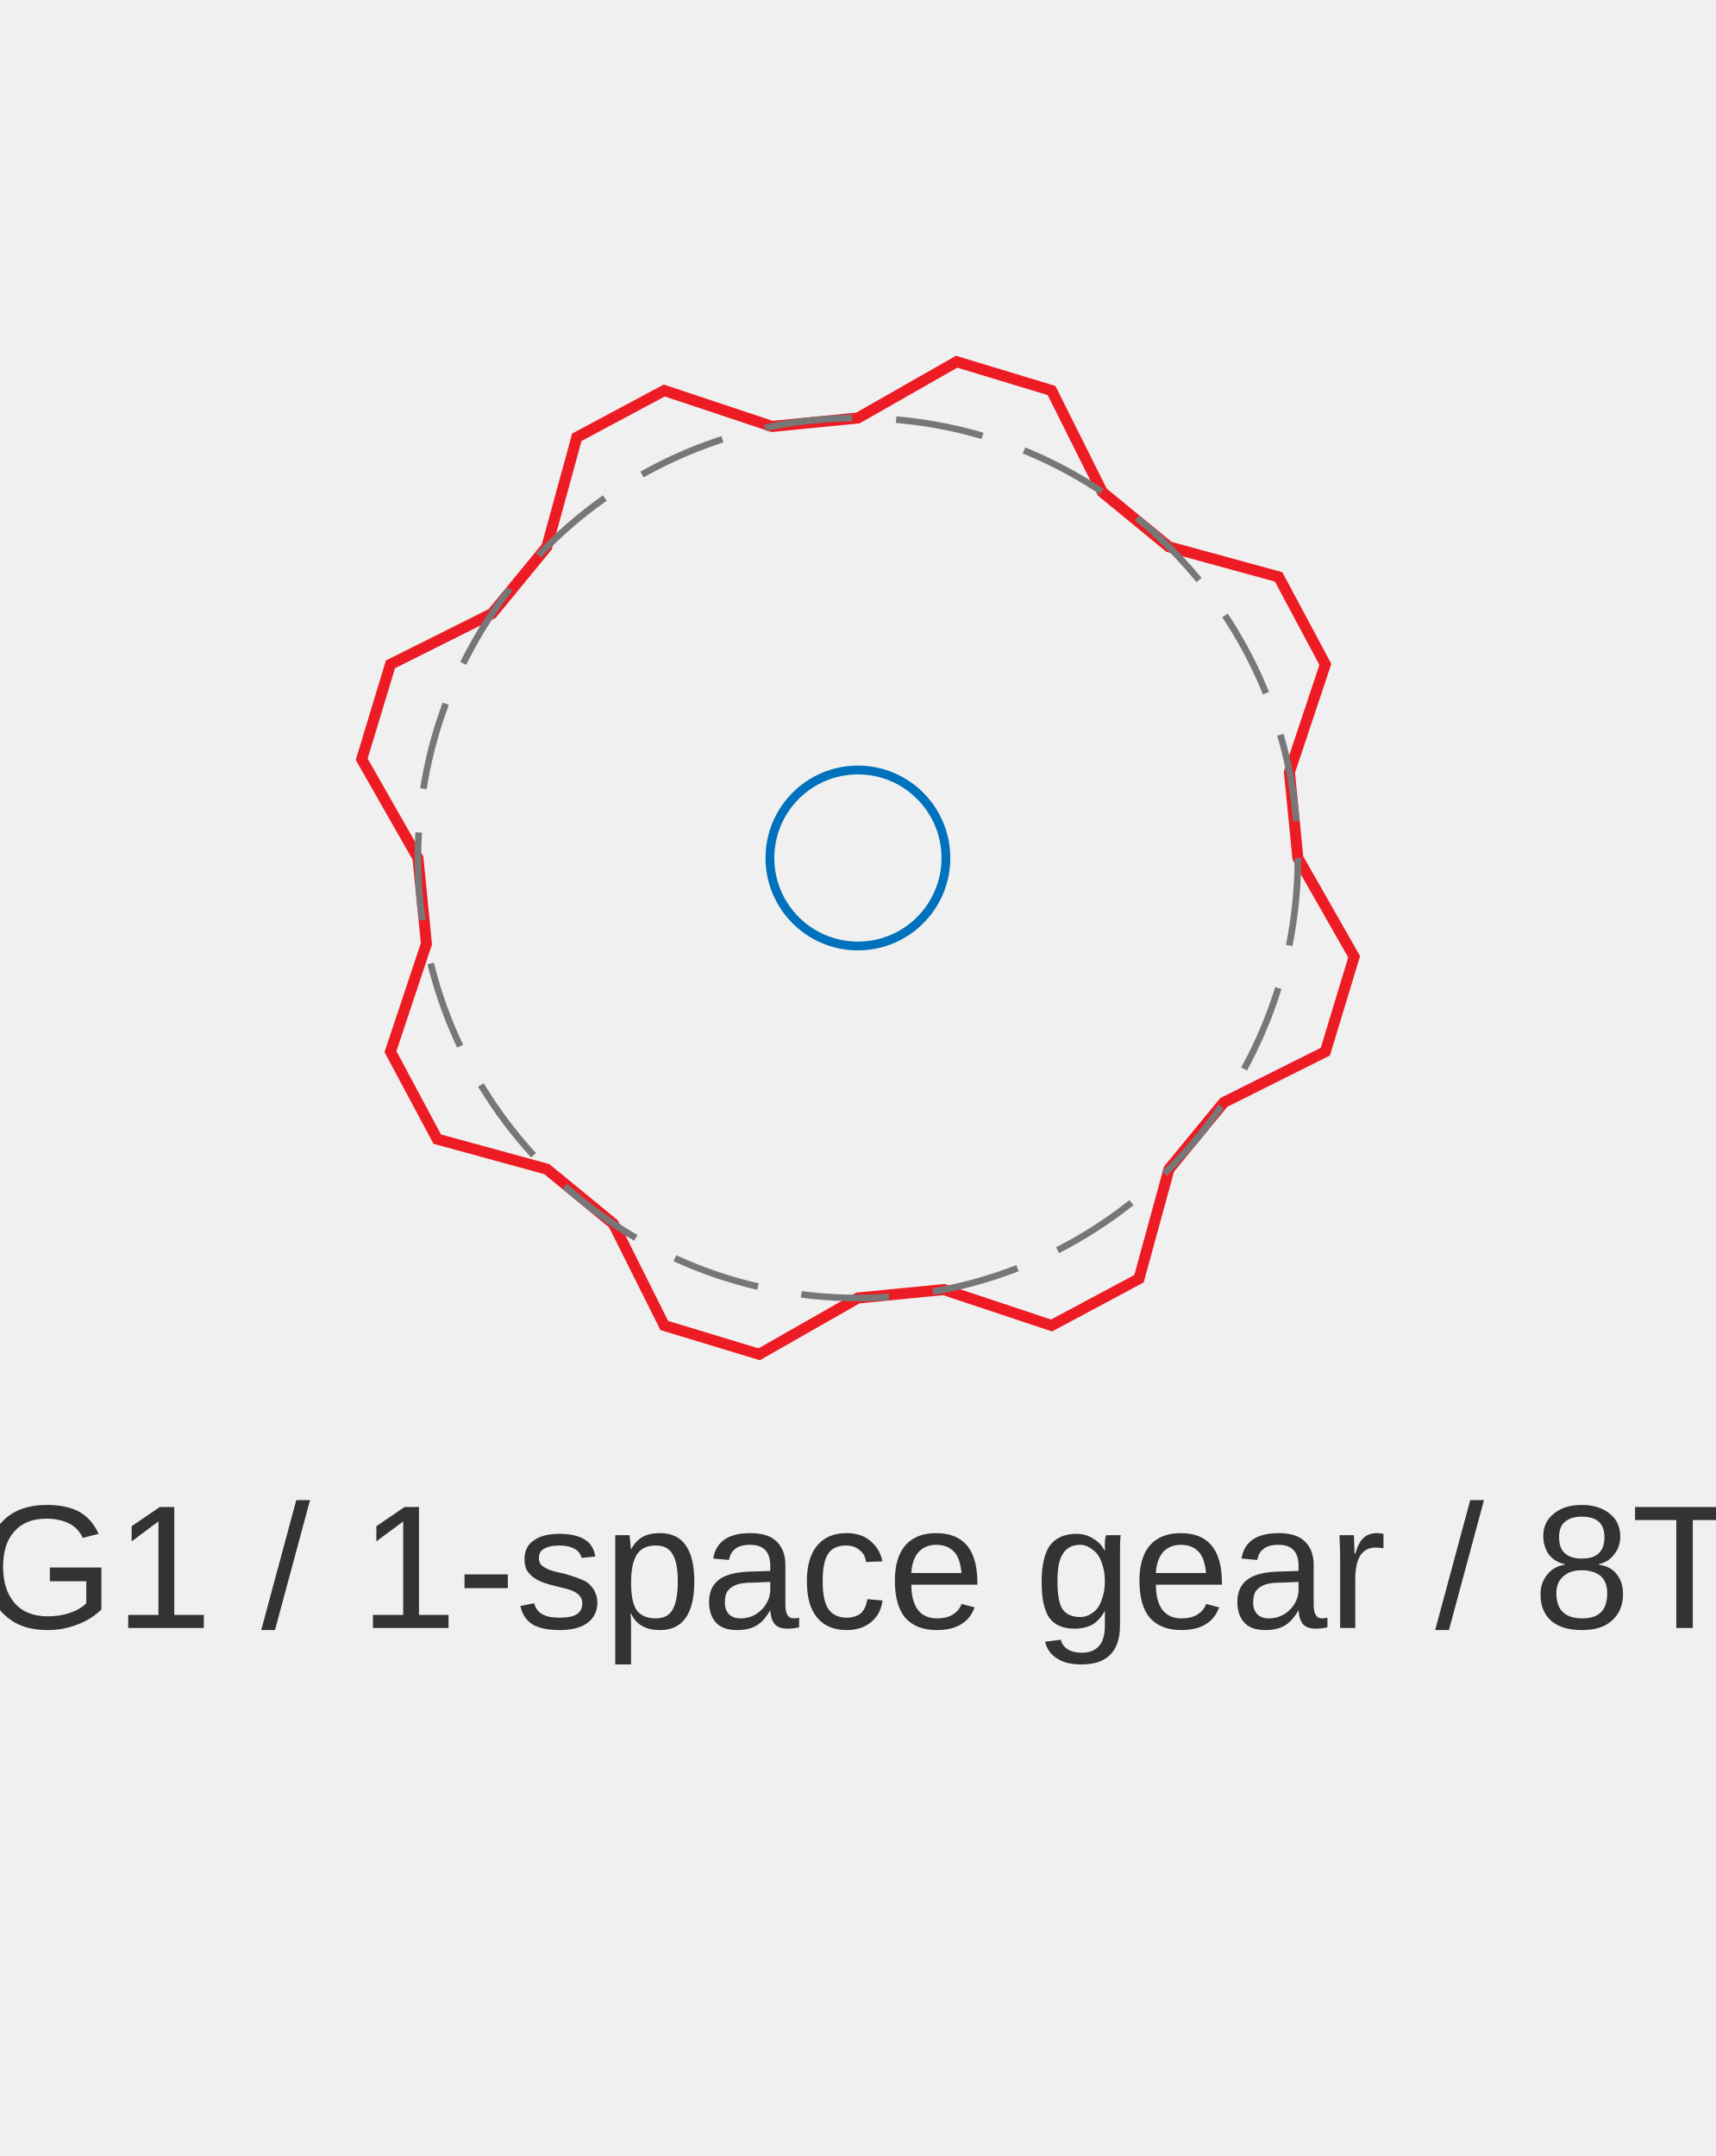
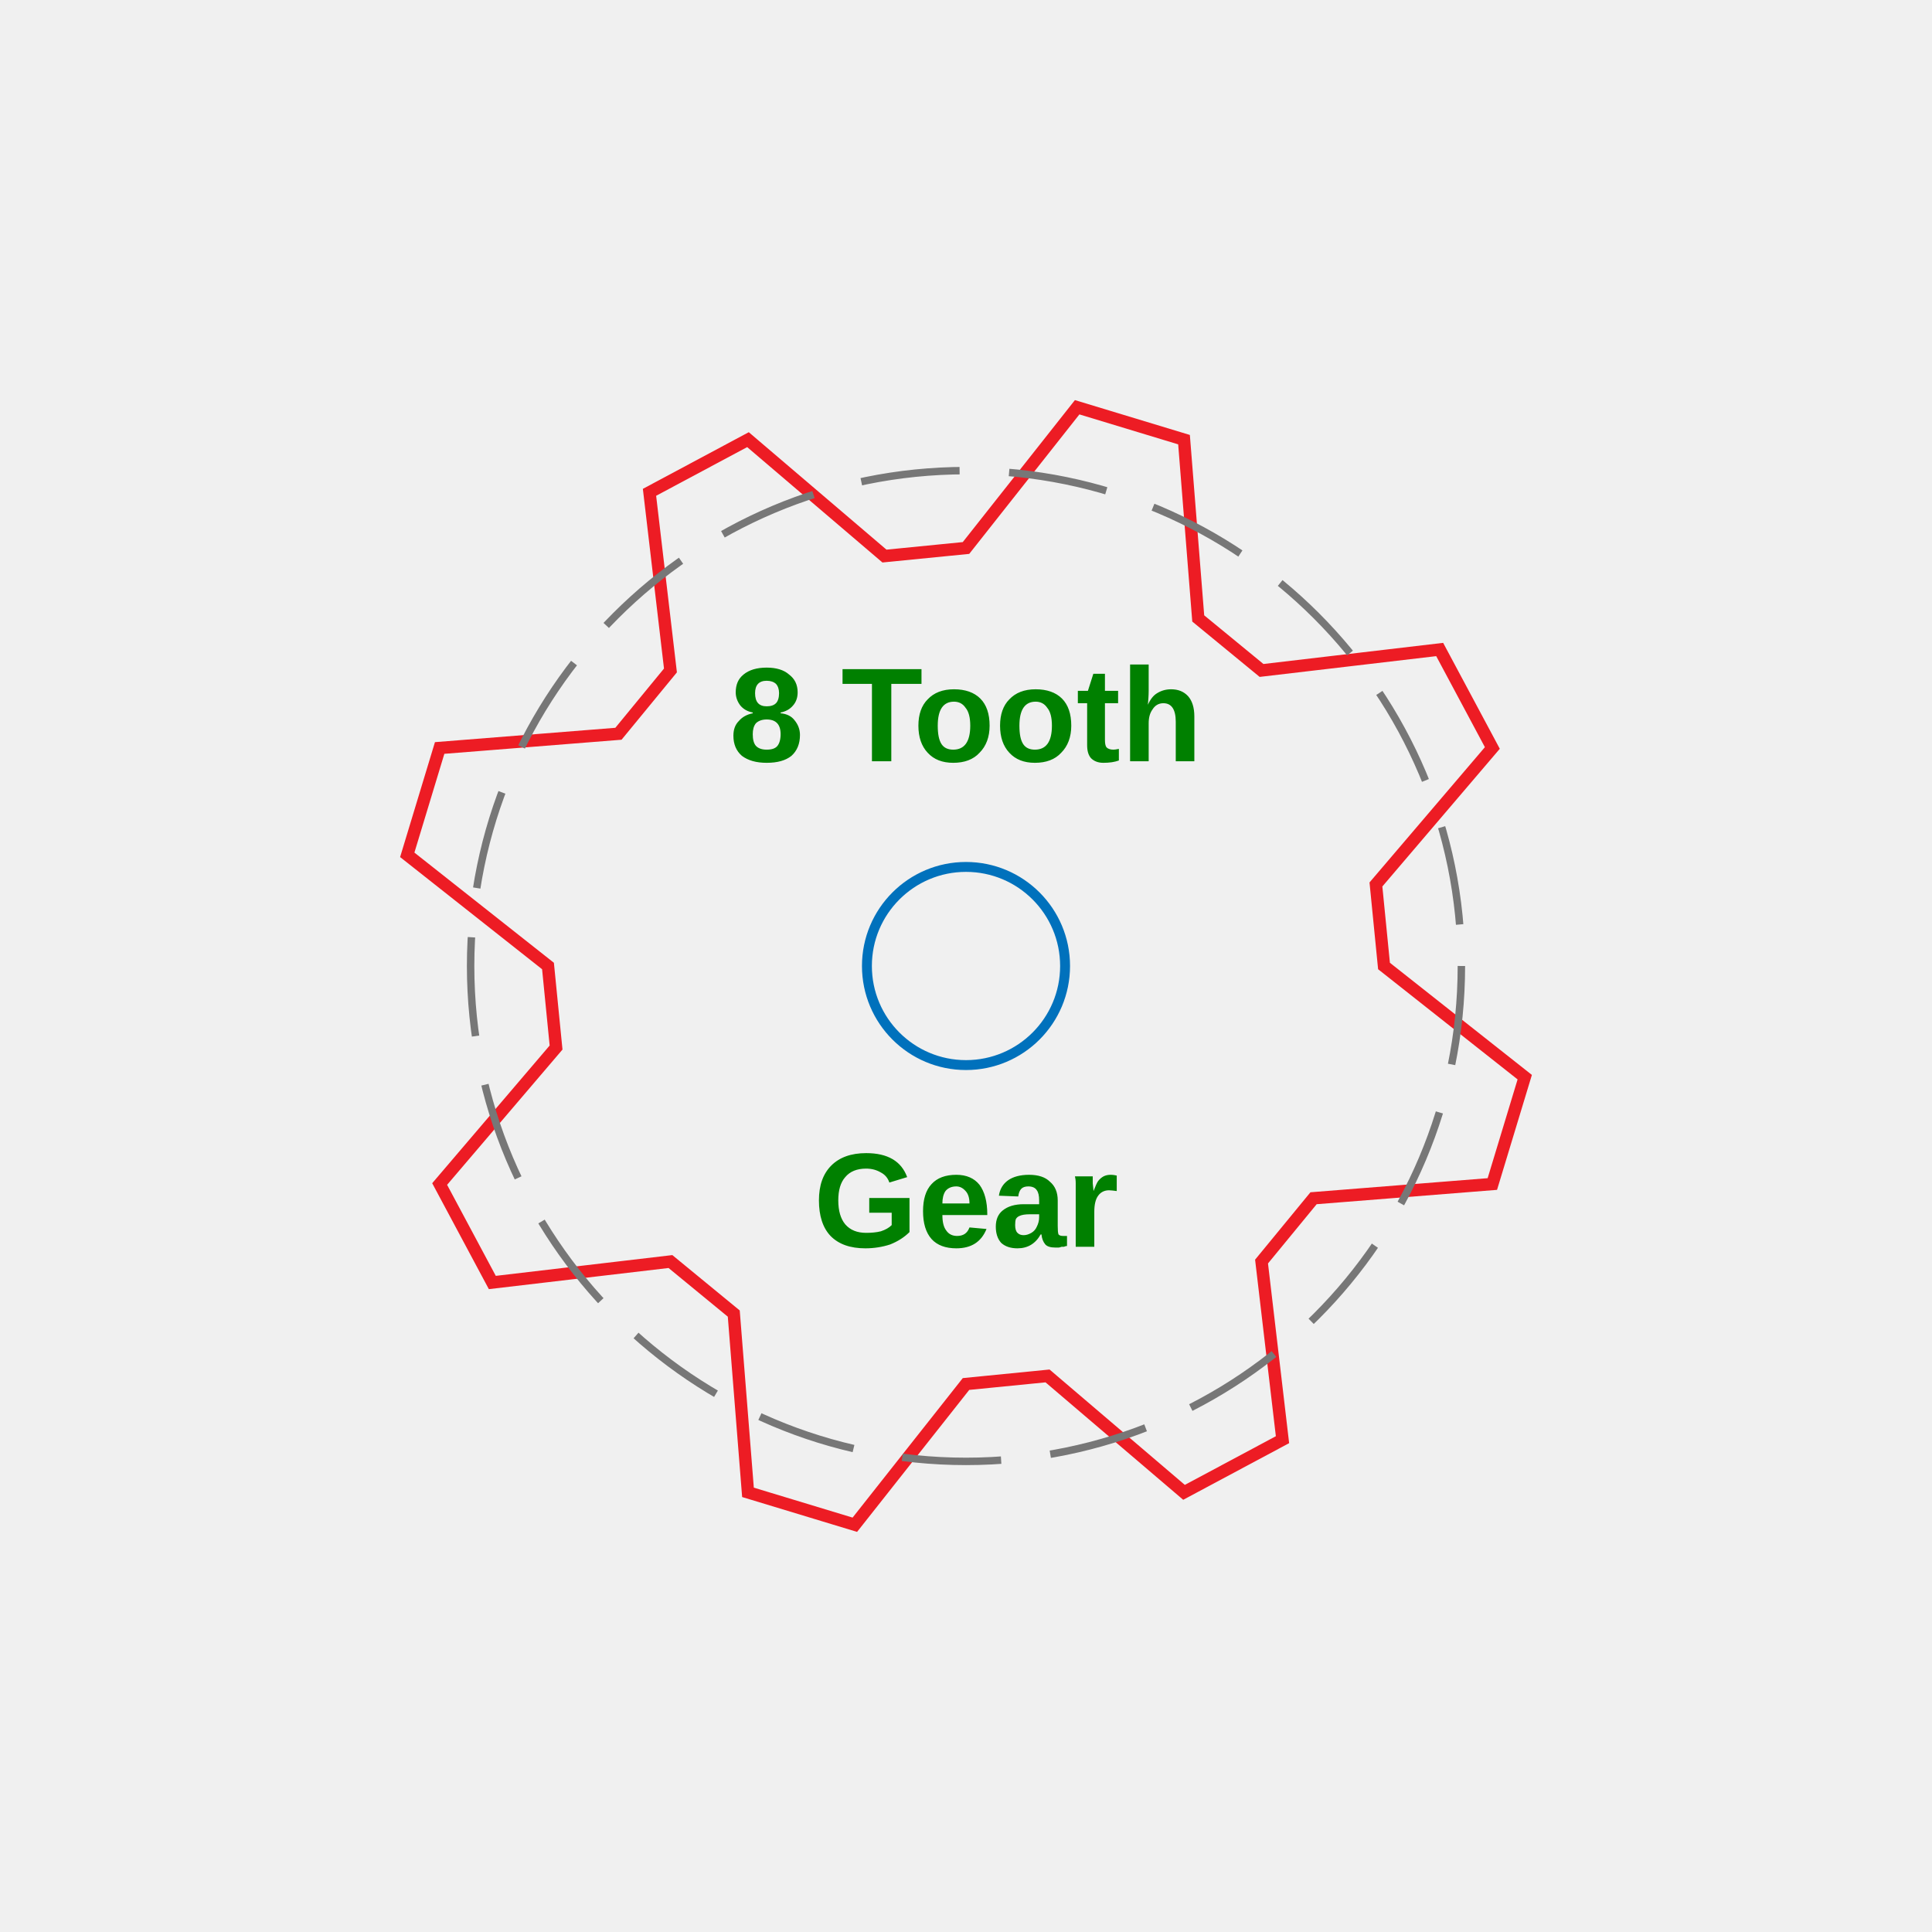
- <svg xmlns="http://www.w3.org/2000/svg" version="1.1" width="39mm" height="49mm" viewBox="0 0 39 49" data-profile-key="motionsmith-ms4n" data-grid-pitch-mm="20" data-hole-diameter-mm="4">
+ <svg xmlns="http://www.w3.org/2000/svg" version="1.1" width="39mm" height="39mm" viewBox="0 0 39 39" data-profile-key="motionsmith-ms4n" data-grid-pitch-mm="20" data-hole-diameter-mm="4">
  <defs>
    <style>
      .cut { fill: none; stroke: #ed1c24; stroke-width: 0.25; stroke-miterlimit: 10; }
      .drill { fill: none; stroke: #0071bc; stroke-width: 0.2; stroke-miterlimit: 10; }
      .score { fill: none; stroke: #777777; stroke-width: 0.15; stroke-dasharray: 2 1; }
      .label { fill: #333333; font-family: Arial, Helvetica, sans-serif; font-size: 4px; }
+       .engrave { fill: #008000; font-family: Arial, Helvetica, sans-serif; font-size: 3.2px; font-weight: bold; }
      .tiny { fill: #333333; font-family: Arial, Helvetica, sans-serif; font-size: 3px; }
      .small { fill: #333333; font-family: Arial, Helvetica, sans-serif; font-size: 3.6px; }
      .step-title { fill: #111827; font-family: Arial, Helvetica, sans-serif; font-size: 5px; font-weight: bold; }
      .part-card-label { fill: #111827; font-family: Arial, Helvetica, sans-serif; font-size: 3.5px; font-weight: bold; }
      .coord-label { fill: #111827; font-family: Arial, Helvetica, sans-serif; font-size: 6px; font-weight: bold; }
      .paper { fill: #ffffff; stroke: none; }
    </style>
  </defs>
-   <path d="M 29.5 19.5 L 30.779 21.744 L 30.125 23.901 L 27.815 25.056 L 26.571 26.571 L 25.889 29.062 L 23.901 30.125 L 21.451 29.308 L 19.5 29.5 L 17.256 30.779 L 15.099 30.125 L 13.944 27.815 L 12.429 26.571 L 9.938 25.889 L 8.875 23.901 L 9.692 21.451 L 9.5 19.5 L 8.221 17.256 L 8.875 15.099 L 11.185 13.944 L 12.429 12.429 L 13.111 9.938 L 15.099 8.875 L 17.549 9.692 L 19.5 9.5 L 21.744 8.221 L 23.901 8.875 L 25.056 11.185 L 26.571 12.429 L 29.062 13.111 L 30.125 15.099 L 29.308 17.549 Z" class="cut gear-outline" data-teeth="8" data-pitch-radius-mm="10" data-root-radius-mm="10" data-outer-radius-mm="11.5" data-attachment-hole-pattern="none" />
+   <path d="M 27.938 19.5 L 30.779 21.744 L 30.125 23.901 L 26.516 24.188 L 25.466 25.466 L 25.889 29.062 L 23.901 30.125 L 21.146 27.775 L 19.5 27.938 L 17.256 30.779 L 15.099 30.125 L 14.812 26.516 L 13.534 25.466 L 9.938 25.889 L 8.875 23.901 L 11.225 21.146 L 11.062 19.5 L 8.221 17.256 L 8.875 15.099 L 12.484 14.812 L 13.534 13.534 L 13.111 9.938 L 15.099 8.875 L 17.854 11.225 L 19.5 11.062 L 21.744 8.221 L 23.901 8.875 L 24.188 12.484 L 25.466 13.534 L 29.062 13.111 L 30.125 15.099 L 27.775 17.854 Z" class="cut gear-outline" data-teeth="8" data-pitch-radius-mm="10" data-root-radius-mm="8.438" data-outer-radius-mm="11.5" data-attachment-hole-pattern="none" />
  <circle cx="19.5" cy="19.5" r="2" class="drill axle-hole" data-hole-role="axle" data-hole-diameter-mm="4" />
  <circle cx="19.5" cy="19.5" r="10" class="score pitch-circle" />
-   <text x="19.5" y="37" class="label" text-anchor="middle">G1 / 1-space gear / 8T</text>
+   <text x="19.5" y="14.6" class="engrave" text-anchor="middle" dominant-baseline="middle" data-engrave-role="part-label" data-engrave-label="8 Tooth Gear" style="font-size:2.7px">8 Tooth</text>
+   <text x="19.5" y="24.4" class="engrave" text-anchor="middle" dominant-baseline="middle" data-engrave-role="part-label" data-engrave-label="8 Tooth Gear" style="font-size:2.7px">Gear</text>
</svg>
